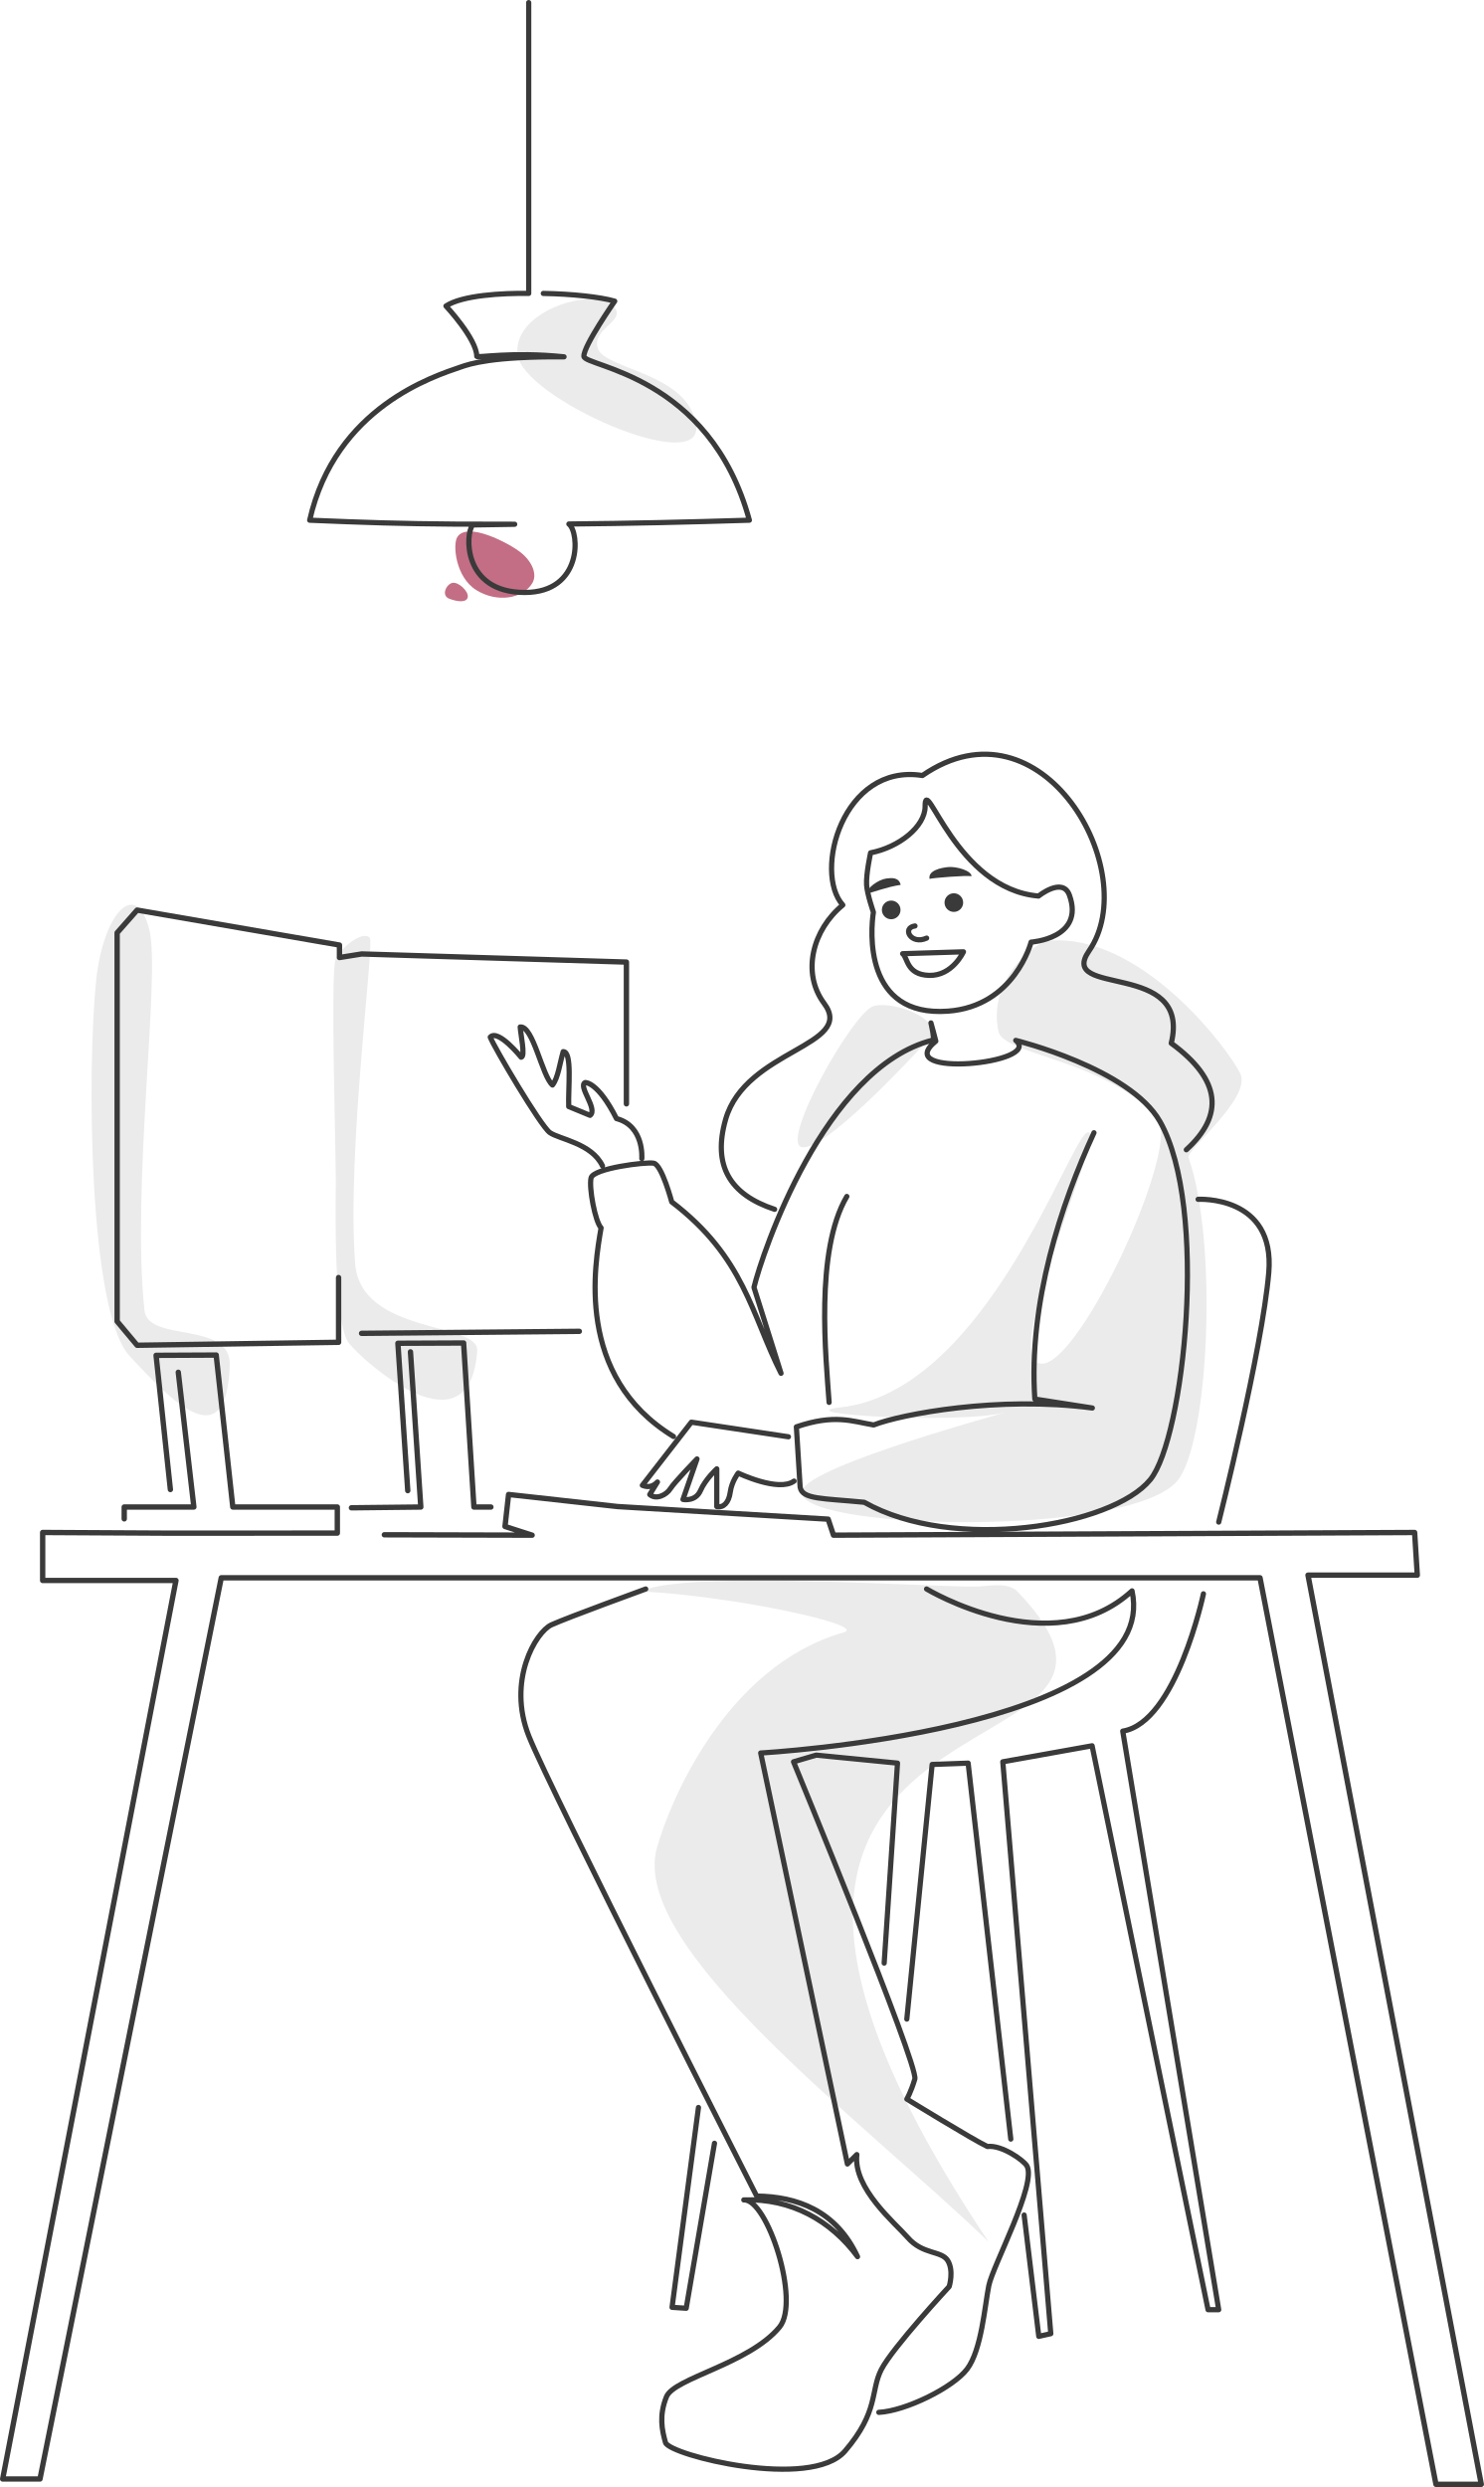
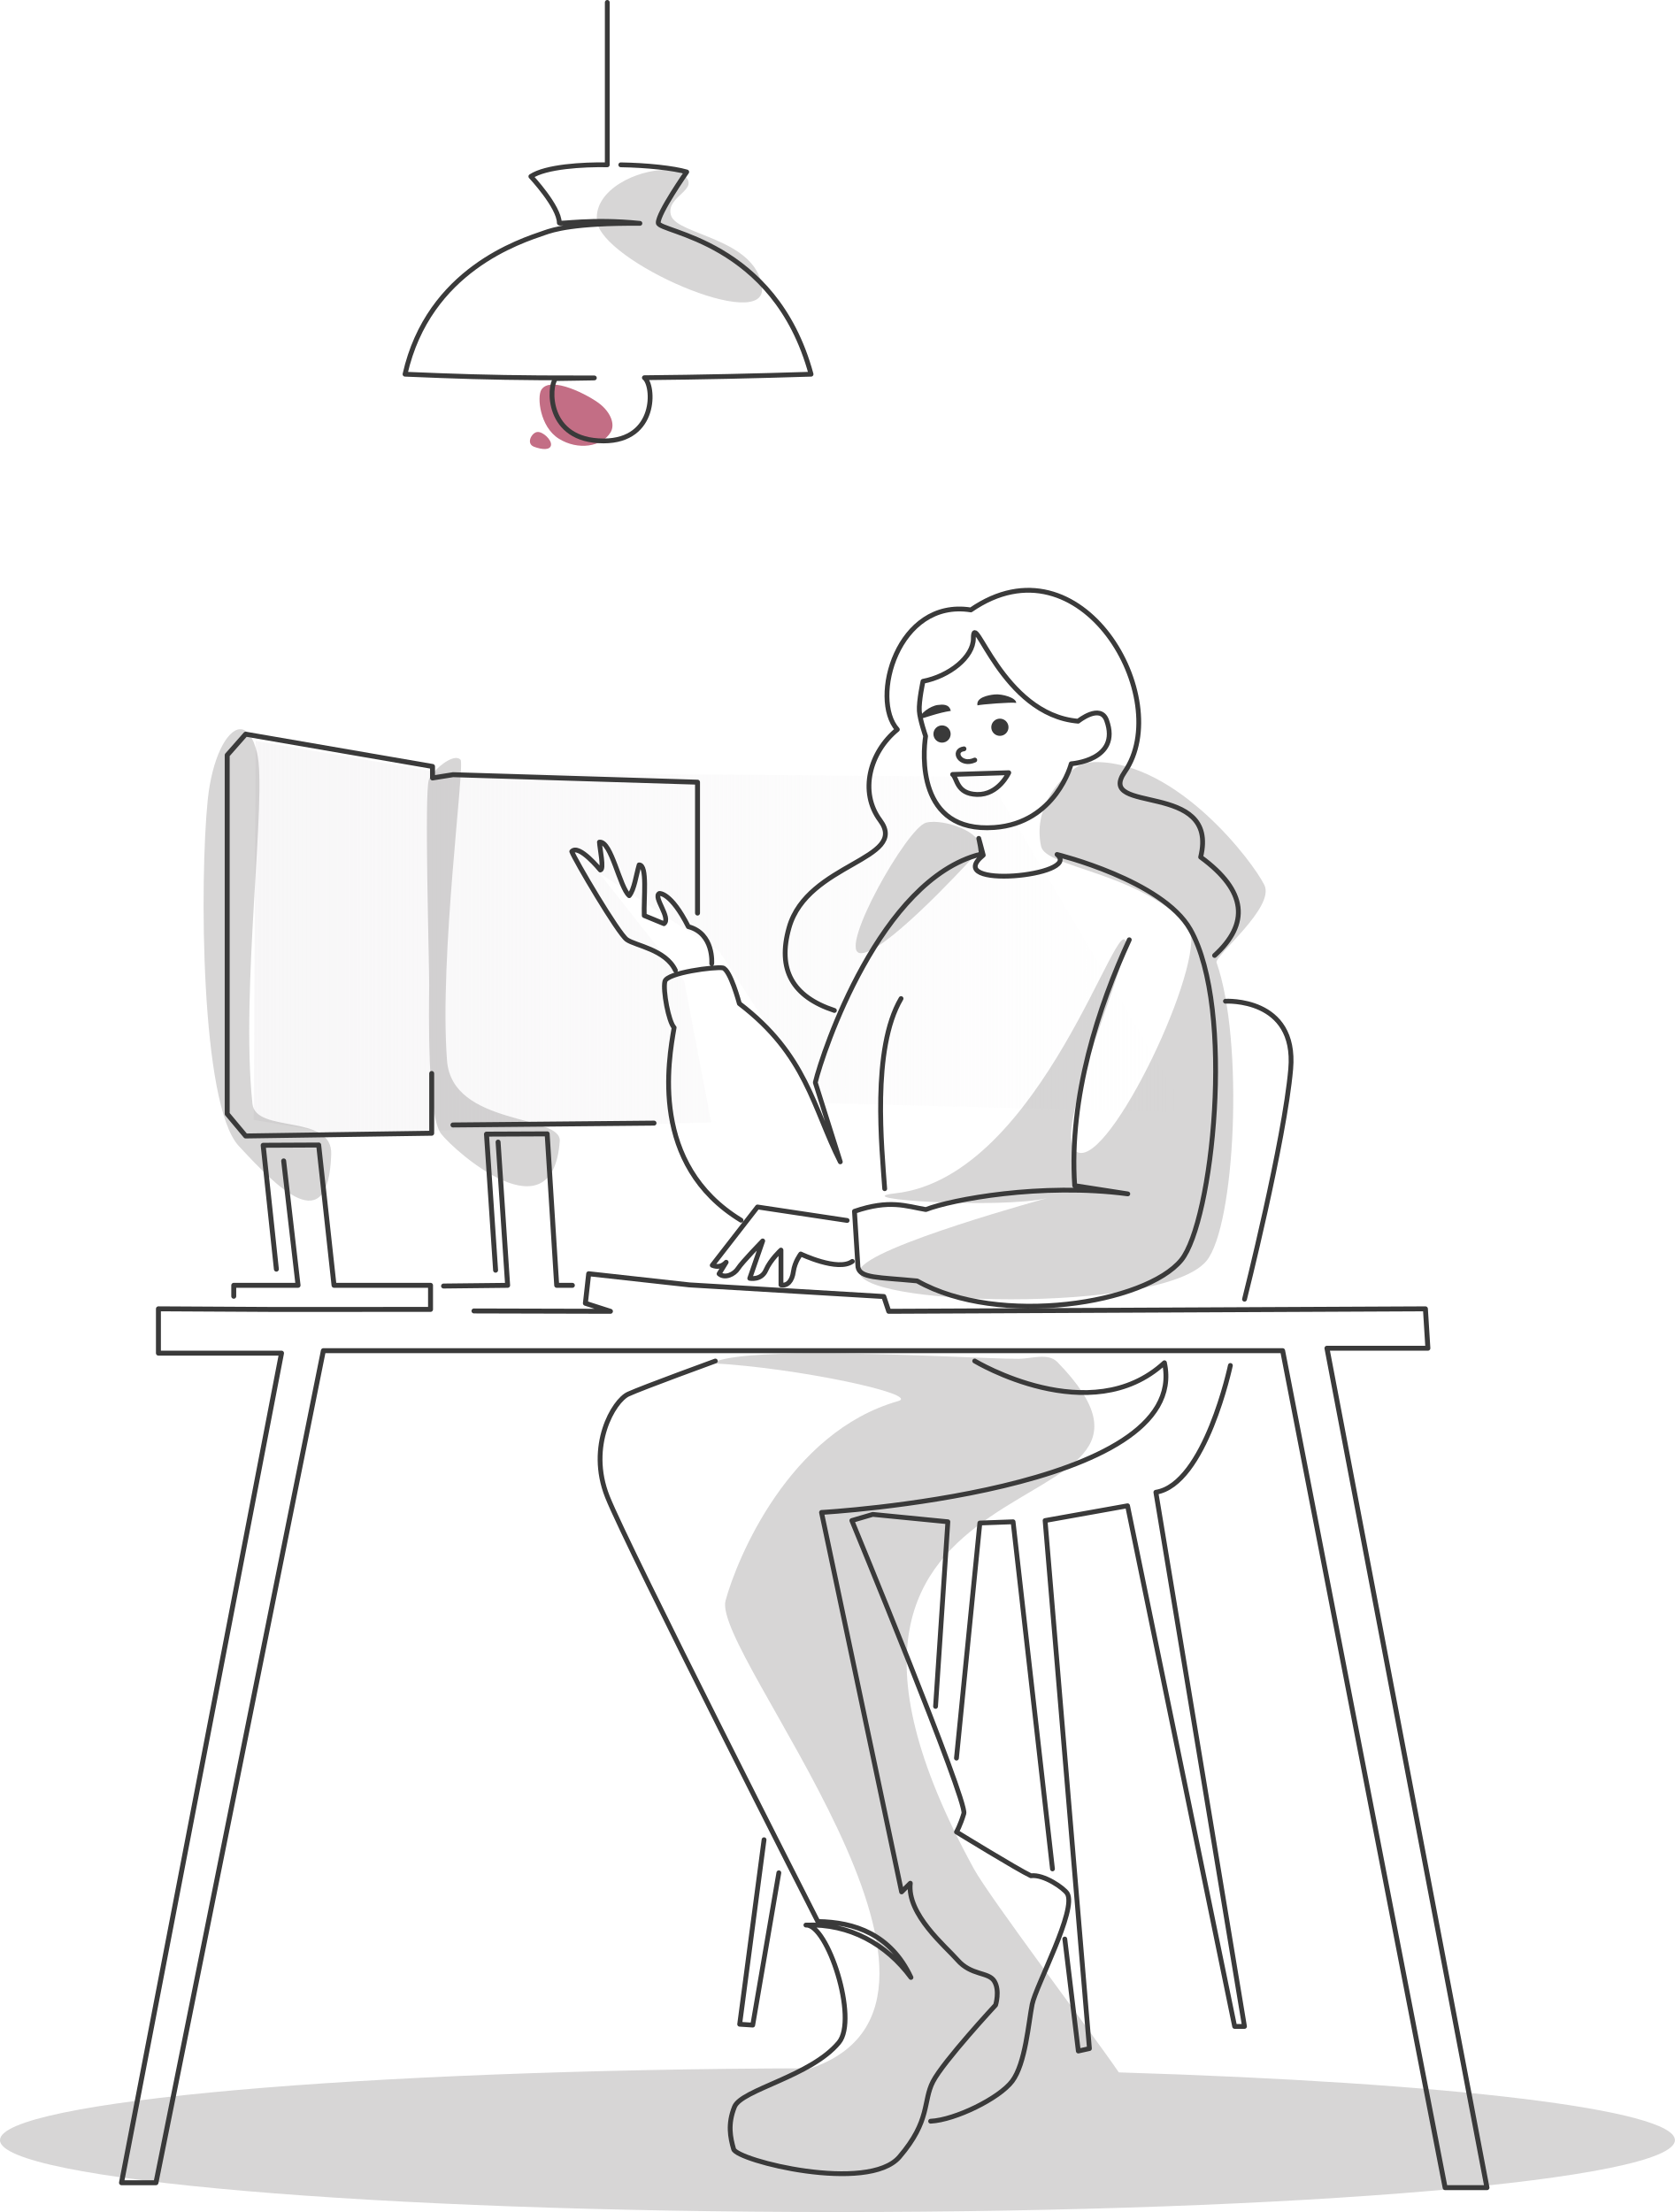
- <svg xmlns="http://www.w3.org/2000/svg" width="323.409" height="541.917" viewBox="0 0 85.569 143.382" version="1.1" id="svg5" xml:space="preserve">
+ <svg xmlns="http://www.w3.org/2000/svg" xmlns:xlink="http://www.w3.org/1999/xlink" width="395.273" height="522.038" viewBox="0 0 104.583 138.122" version="1.1" id="svg5" xml:space="preserve">
  <defs id="defs2">
+     <linearGradient id="linearGradient87823">
+       <stop style="stop-color:#f7f6f7;stop-opacity:1;" offset="0" id="stop87819" />
+       <stop style="stop-color:#f7f6f7;stop-opacity:0;" offset="1" id="stop87821" />
+     </linearGradient>
    <linearGradient id="linearGradient60825">
      <stop style="stop-color:#ffffff;stop-opacity:1;" offset="0" id="stop60823" />
    </linearGradient>
+     <linearGradient xlink:href="#linearGradient87823" id="linearGradient87825" x1="284.3" y1="79.317" x2="314.421" y2="79.317" gradientUnits="userSpaceOnUse" gradientTransform="matrix(1.613073,0,0,0.7989714,-78.65225,21.59465)" />
  </defs>
  <style id="style9077">
		tspan { white-space:pre }
		.shp0 { fill: #4c4c4c } 
		.shp1 { fill: #000000 } 
		.shp2 { fill: #808080 } 
	</style>
-   <g id="g56894" style="display:inline" transform="translate(-277.8874,-13.89447)">
-     <g id="g18553-1" transform="matrix(1.251609,0,0,1.251609,-191.7708,-27.02807)" style="display:inline">
+   <g id="g56894" style="display:inline" transform="translate(-270.4551,-13.67286)">
+     <g id="g18553-1" transform="matrix(1.251609,0,0,1.251609,-191.7708,-33.87522)" style="display:inline">
      <path id="path23620-3" style="display:inline;opacity:1;fill:#c36e85;fill-opacity:1;stroke:none;stroke-width:0.218;stroke-linecap:round;stroke-linejoin:round;stroke-dasharray:none;stroke-opacity:1;paint-order:stroke fill markers" d="m 396.794,60.196 c 0.042,-0.258 -0.413,-0.694 -0.695,-0.653 -0.282,0.041 -0.559,0.583 -0.151,0.735 0.408,0.152 0.804,0.176 0.846,-0.082 z m -0.483,-2.761 c -0.219,0.352 -0.078,1.85 0.877,2.443 0.954,0.593 2.144,0.404 2.579,-0.321 0.238,-0.396 0.004,-0.986 -0.533,-1.413 -0.537,-0.427 -2.465,-1.444 -2.922,-0.709 z" />
-       <path id="path27475-0" style="display:inline;opacity:1;fill:#000000;fill-opacity:0.079;stroke:none;stroke-width:0.24;stroke-linecap:round;stroke-linejoin:round;stroke-dasharray:none;stroke-opacity:1;paint-order:stroke fill markers" d="m 402.496,46.468 c -1.386,-0.006 -3.555,0.965 -3.413,2.535 0.181,2.011 8.563,5.697 8.233,3.283 -0.33,-2.414 -4.223,-2.568 -4.533,-3.543 -0.31,-0.975 1.527,-1.286 0.625,-2.032 -0.197,-0.163 -0.524,-0.242 -0.912,-0.243 z m 21.505,29.541 c -0.365,-0.002 -0.725,0.073 -1.044,0.292 -0.9,0.615 -2.108,2.076 -1.713,3.91 0.229,1.065 4.755,1.264 7.304,3.917 1.192,1.241 -3.5,11.393 -5.302,11.383 -1.802,-0.01 1.732,-7.962 2.252,-10.413 -0.283,-2.265 -4.19,11.602 -11.52,12.425 -2.669,0.3 5.335,0.786 7.571,0.239 0.154,-0.038 -8.907,2.412 -9.341,3.57 -0.687,1.836 15.046,2.251 17.278,-0.428 1.449,-1.739 1.887,-10.982 0.51,-14.896 -0.114,-0.325 2.932,-2.752 2.386,-3.864 -0.572,-1.165 -4.317,-6.113 -8.382,-6.135 z m -8.495,3.023 c -0.947,0.247 -4.353,6.291 -3.32,6.503 1.033,0.212 5.036,-4.081 5.835,-4.968 0.8,-0.888 -1.569,-1.781 -2.516,-1.534 z M 409.892,105.503 c -2.387,0.008 -4.417,0.129 -5.085,0.497 4.261,0.222 10.461,1.56 9.306,1.889 -5.447,1.548 -8.045,7.868 -8.611,9.951 -1.25,4.605 9.577,12.612 15.286,18.12 -18.334,-27.423 10.403,-20.62 1.268,-30.018 -0.538,-0.384 -1.293,-0.167 -1.926,-0.162 -1.296,0.01 -6.263,-0.289 -10.24,-0.276 z M 382.13,75.549 c -0.592,-2.442 -2.138,-0.817 -2.462,2.351 -0.404,3.953 -0.367,15.193 1.547,17.258 1.914,2.066 4.472,4.732 4.613,0.419 0.068,-2.054 -3.768,-1.02 -3.929,-2.52 -0.608,-5.683 0.741,-15.402 0.23,-17.508 z m 10.15,0.341 c -0.358,-0.362 -1.38,0.521 -1.576,0.991 -0.244,0.586 0.021,9.161 0.011,10.28 -0.009,1.119 -0.107,6.484 0.593,7.391 0.701,0.906 5.578,5.192 5.921,0.365 0.095,-1.339 -5.373,-0.733 -5.624,-4.021 -0.397,-5.194 0.907,-14.77 0.674,-15.006 z" />
-       <path id="path19921-9" style="display:inline;opacity:1;fill:none;fill-opacity:1;stroke:#3a3a3a;stroke-width:0.24;stroke-linecap:round;stroke-linejoin:round;stroke-dasharray:none;stroke-opacity:1;paint-order:stroke fill markers" d="M 399.601,32.816 V 46.211 c -1.219,-0.019 -3.065,0.085 -3.812,0.581 0,0 1.412,1.508 1.42,2.317 8.2e-4,0.083 1.614,-0.225 4.02,0.023 -3.313,-0.023 -4.334,0.321 -4.764,0.471 -1.187,0.412 -5.776,1.836 -6.954,7.055 2.523,0.106 4.204,0.162 6.727,0.18 0.61,0.004 2.061,0.006 2.672,0.006 0.436,2.4e-5 -2.323,0.036 -1.887,0.034 -0.345,0.372 -0.487,3.109 2.394,3.109 2.675,0 2.53,-2.779 2.035,-3.154 2.772,-0.024 5.543,-0.088 8.315,-0.175 -1.823,-6.704 -7.605,-7.068 -7.623,-7.549 -0.019,-0.481 1.42,-2.541 1.42,-2.541 -0.664,-0.193 -1.984,-0.335 -3.289,-0.356 m 13.982,41.596 c -1.481,2.513 -0.955,7.482 -0.816,9.486 m -6.019,32.479 -1.216,9.205 0.651,0.043 1.303,-7.599 m 7.818,-8.301 0.614,-9.211 -3.746,-0.368 -1.044,0.307 c 0,0 5.772,14.001 5.588,14.615 -0.184,0.614 -0.368,0.921 -0.368,0.921 0,0 3.04,1.87 3.713,2.186 0.647,-0.086 1.652,0.622 1.813,0.884 0.491,0.798 -1.566,4.606 -1.75,5.527 -0.184,0.921 -0.335,2.961 -0.998,3.838 -0.648,0.858 -2.84,1.934 -4.068,1.996 m 6.079,-12.588 -1.965,-17.317 -1.658,0.061 -1.167,11.729 m 13.665,-19.589 c 0,0 -1.256,5.935 -3.717,6.325 l 4.421,26.65 h -0.491 l -5.342,-25.975 -4.114,0.737 2.211,26.343 -0.553,0.123 -0.675,-5.588 m 8.015,-46.787 c 0,0 3.564,-0.207 3.255,3.377 -0.309,3.584 -2.305,11.49 -2.305,11.49 m -26.4,3.083 c 0,0 -3.615,1.317 -4.342,1.65 -0.728,0.333 -2.051,2.581 -1.042,5.124 1.009,2.542 10.497,21.189 10.497,21.189 1.825,0.022 3.65,0.643 4.647,2.791 -1.219,-1.653 -3.054,-2.694 -5.24,-2.613 1.08,-0.064 2.619,4.677 1.646,5.857 -1.402,1.7 -4.863,2.345 -5.211,3.213 -0.347,0.868 -0.206,1.528 -0.043,2.106 0.162,0.577 6.709,2.214 8.272,0.391 1.563,-1.824 1.163,-2.767 1.672,-3.756 0.518,-1.008 3.126,-3.821 3.126,-3.821 0,0 0.225,-0.722 -0.065,-1.194 -0.29,-0.472 -1.151,-0.263 -1.845,-1.064 -0.569,-0.655 -2.521,-2.263 -2.345,-3.821 l -0.434,0.434 -3.995,-18.932 c 0,0 18.497,-1.042 17.108,-7.468 -3.692,3.399 -9.466,-0.087 -9.466,-0.087 M 404.812,86.062 c 0,0 0.123,-1.504 -1.167,-1.842 -0.866,-1.716 -1.443,-1.658 -1.443,-1.658 -0.344,0.168 0.603,1.228 0.226,1.51 l -0.983,-0.405 c -0.033,-0.841 0.172,-2.53 -0.255,-2.529 -0.155,0.53 -0.235,1.213 -0.493,1.537 -0.481,-0.412 -0.889,-2.735 -1.487,-2.673 0.016,0.325 0.248,1.37 0.044,1.393 0,0 -1.065,-1.318 -1.424,-0.926 0.15,0.419 2.314,4.089 2.744,4.396 0.43,0.307 1.934,0.491 2.426,1.535 m 8.567,12.478 -4.472,-0.673 -2.258,2.909 c 0.256,0.107 0.489,0.065 0.695,-0.152 0,0 -0.22,0.361 -0.354,0.577 0.287,0.252 0.762,0.028 0.949,-0.27 0.187,-0.298 1.228,-1.37 1.228,-1.37 l -0.646,1.865 c 0,0 0.576,0.119 0.805,-0.407 0.229,-0.527 0.752,-1.002 0.752,-1.002 v 1.737 c 0.307,0.068 0.556,-0.18 0.621,-0.666 0.065,-0.486 0.365,-0.875 0.365,-0.875 0,0 1.858,0.89 2.574,0.369 m 5.003,-24.294 2.801,-0.087 c 0,0 -0.506,1.119 -1.585,1.086 -1.046,-0.033 -0.976,-0.817 -1.216,-0.999 z m 0.568,-1.278 c -0.617,0.084 -0.185,0.89 0.537,0.56 m -0.069,-6.072 c 0,0.936 -1.202,1.89 -2.513,2.143 0,0 -0.214,0.981 -0.184,1.476 0.026,0.432 0.314,1.259 0.314,1.259 -0.13,0.826 -0.462,4.841 3.43,4.559 3.078,-0.223 3.834,-3.18 3.834,-3.18 0,0 2.485,-0.166 1.767,-2.161 -0.31,-0.862 -1.423,0.038 -1.423,0.038 -3.814,-0.32 -5.226,-5.71 -5.226,-4.136 z m 12.033,15.821 c 1.734,-1.579 1.623,-3.211 -0.695,-4.907 0.945,-3.865 -5.287,-2.086 -3.787,-4.253 2.519,-3.639 -2.161,-11.883 -7.677,-8.079 -3.666,-0.582 -5.031,4.454 -3.667,5.966 -1.387,1.134 -1.911,3.122 -0.86,4.531 1.466,1.966 -3.619,2.116 -4.54,5.346 -0.603,2.114 0.182,3.456 2.259,4.14 m 14.712,-3.527 c -1.517,3.291 -3.024,7.845 -2.724,12.266 l 2.649,0.412 c -4.326,-0.57 -8.814,0.288 -10.074,0.782 -0.991,-0.167 -1.8,-0.516 -3.561,0.087 l 0.13,2.075 0.044,0.704 c 0.1,0.564 1,0.506 2.953,0.695 4.095,2.32 11.416,1.122 13.178,-1.042 1.552,-1.906 2.704,-12.523 0.444,-16.5 -1.388,-2.444 -6.643,-3.734 -6.643,-3.734 1.29,1.066 -5.803,1.766 -3.682,0.035 -0.026,-0.123 -0.224,-0.839 -0.224,-0.839 0,0 0.177,0.748 0.086,0.79 -5.002,1.265 -7.87,9.844 -8.24,11.391 l 1.247,3.957 c -1.369,-2.715 -1.677,-5.333 -5.036,-7.895 0,0 -0.455,-1.712 -0.829,-1.781 -0.374,-0.069 -2.78,0.235 -2.886,0.675 -0.106,0.441 0.184,2.016 0.461,2.303 -0.282,1.648 -1.23,6.826 3.336,9.61" />
+       <path style="display:inline;opacity:1;mix-blend-mode:normal;fill:url(#linearGradient87825);fill-opacity:1;stroke:none;stroke-width:0.3;stroke-linecap:round;stroke-linejoin:round;stroke-dasharray:none;stroke-opacity:1;paint-order:stroke fill markers" d="m 382.062,74.952 9.133,1.57 27.401,0.224 9.936,16.742 -18.422,-0.468 -4.921,-7.566 -5.982,-3.902 4.233,5.378 1.344,7.05 -18.847,0.554 -3.975,-0.673 z" id="path87271" />
+       <path id="path27475-0" style="display:inline;opacity:1;fill:#322b2b;fill-opacity:0.194;stroke:none;stroke-width:0.24;stroke-linecap:round;stroke-linejoin:round;stroke-dasharray:none;stroke-opacity:1;paint-order:stroke fill markers" d="m 402.496,46.468 c -1.386,-0.006 -3.555,0.965 -3.413,2.535 0.181,2.011 8.563,5.697 8.233,3.283 -0.33,-2.414 -4.223,-2.568 -4.533,-3.543 -0.31,-0.975 1.527,-1.286 0.625,-2.032 -0.197,-0.163 -0.524,-0.242 -0.912,-0.243 z m -21.227,27.902 c -0.65,0.037 -1.389,1.451 -1.601,3.531 -0.404,3.953 -0.368,15.192 1.547,17.258 1.914,2.066 4.472,4.732 4.614,0.419 0.068,-2.054 -3.768,-1.02 -3.929,-2.52 -0.608,-5.683 0.741,-15.402 0.23,-17.508 -0.204,-0.84 -0.52,-1.199 -0.86,-1.18 z m 10.749,1.437 c -0.451,0.038 -1.155,0.693 -1.314,1.074 -0.244,0.586 0.021,9.161 0.012,10.279 -0.009,1.119 -0.107,6.485 0.593,7.391 0.701,0.906 5.578,5.192 5.921,0.365 0.095,-1.339 -5.373,-0.733 -5.624,-4.021 -0.397,-5.194 0.907,-14.77 0.674,-15.006 -0.067,-0.068 -0.157,-0.092 -0.261,-0.083 z m 31.982,0.202 c -0.365,-0.002 -0.725,0.073 -1.044,0.292 -0.9,0.615 -2.108,2.076 -1.713,3.91 0.229,1.065 4.755,1.264 7.304,3.917 1.192,1.241 -3.5,11.393 -5.302,11.383 -1.802,-0.01 1.732,-7.962 2.253,-10.413 -0.283,-2.265 -4.19,11.602 -11.52,12.425 -2.669,0.3 5.335,0.786 7.571,0.239 0.154,-0.038 -8.907,2.412 -9.341,3.57 -0.687,1.836 15.046,2.251 17.278,-0.428 1.449,-1.739 1.887,-10.982 0.51,-14.896 -0.114,-0.325 2.932,-2.752 2.386,-3.864 -0.572,-1.165 -4.317,-6.113 -8.382,-6.135 z m -8.082,2.982 c -0.154,-0.003 -0.295,0.01 -0.413,0.041 -0.947,0.247 -4.353,6.291 -3.32,6.503 1.033,0.212 5.036,-4.081 5.835,-4.968 0.7,-0.777 -1.026,-1.558 -2.103,-1.576 z M 409.892,105.503 c -2.387,0.008 -4.417,0.129 -5.085,0.497 4.261,0.222 10.461,1.56 9.306,1.889 -5.447,1.548 -8.045,7.868 -8.611,9.951 -0.711,2.619 14.178,19.931 4.257,23.335 a 41.779,3.587 0 0 0 -40.454,3.584 41.779,3.587 0 0 0 41.779,3.588 41.779,3.587 0 0 0 41.779,-3.588 41.779,3.587 0 0 0 -27.743,-3.379 c -1.253,-1.845 -6.444,-8.723 -7.228,-10.153 -12.009,-21.906 12.731,-16.472 4.164,-25.285 -0.461,-0.474 -1.293,-0.167 -1.926,-0.162 -1.296,0.01 -6.263,-0.289 -10.24,-0.276 z" />
+       <path id="path19921-9" style="display:inline;opacity:1;fill:none;fill-opacity:1;stroke:#3a3a3a;stroke-width:0.24;stroke-linecap:round;stroke-linejoin:round;stroke-dasharray:none;stroke-opacity:1;paint-order:stroke fill markers" d="m 399.601,38.109 v 8.102 c -1.219,-0.019 -3.065,0.085 -3.812,0.581 0,0 1.412,1.508 1.42,2.317 8.2e-4,0.083 1.614,-0.225 4.02,0.023 -3.313,-0.023 -4.334,0.321 -4.764,0.471 -1.187,0.412 -5.776,1.836 -6.954,7.055 2.523,0.106 4.204,0.162 6.727,0.18 0.61,0.004 2.061,0.006 2.672,0.006 0.436,2.4e-5 -2.323,0.036 -1.887,0.034 -0.345,0.372 -0.487,3.109 2.394,3.109 2.675,0 2.53,-2.779 2.035,-3.154 2.772,-0.024 5.543,-0.088 8.315,-0.175 -1.823,-6.704 -7.605,-7.068 -7.623,-7.549 -0.019,-0.481 1.42,-2.541 1.42,-2.541 -0.664,-0.193 -1.984,-0.335 -3.289,-0.356 m 13.982,41.596 c -1.481,2.513 -0.955,7.482 -0.816,9.486 m -6.019,32.479 -1.216,9.205 0.651,0.043 1.303,-7.599 m 7.818,-8.301 0.614,-9.211 -3.746,-0.368 -1.044,0.307 c 0,0 5.772,14.001 5.588,14.615 -0.184,0.614 -0.368,0.921 -0.368,0.921 0,0 3.04,1.87 3.713,2.186 0.647,-0.086 1.652,0.622 1.813,0.884 0.491,0.798 -1.566,4.606 -1.75,5.527 -0.184,0.921 -0.335,2.961 -0.998,3.838 -0.648,0.858 -2.84,1.934 -4.068,1.996 m 6.079,-12.588 -1.965,-17.317 -1.658,0.061 -1.167,11.729 m 13.665,-19.589 c 0,0 -1.256,5.935 -3.717,6.325 l 4.421,26.65 h -0.491 l -5.342,-25.975 -4.114,0.737 2.211,26.343 -0.553,0.123 -0.675,-5.588 m 8.015,-46.787 c 0,0 3.564,-0.207 3.255,3.377 -0.309,3.584 -2.305,11.49 -2.305,11.49 m -26.4,3.083 c 0,0 -3.615,1.317 -4.342,1.65 -0.728,0.333 -2.051,2.581 -1.042,5.124 1.009,2.542 10.497,21.189 10.497,21.189 1.825,0.022 3.65,0.643 4.647,2.791 -1.219,-1.653 -3.054,-2.694 -5.24,-2.613 1.08,-0.064 2.619,4.677 1.646,5.857 -1.402,1.7 -4.863,2.345 -5.211,3.213 -0.347,0.868 -0.206,1.528 -0.043,2.106 0.162,0.577 6.709,2.214 8.272,0.391 1.563,-1.824 1.163,-2.767 1.672,-3.756 0.518,-1.008 3.126,-3.821 3.126,-3.821 0,0 0.225,-0.722 -0.065,-1.194 -0.29,-0.472 -1.151,-0.263 -1.845,-1.064 -0.569,-0.655 -2.521,-2.263 -2.345,-3.821 l -0.434,0.434 -3.995,-18.932 c 0,0 18.497,-1.042 17.108,-7.468 -3.692,3.399 -9.466,-0.087 -9.466,-0.087 M 404.812,86.062 c 0,0 0.123,-1.504 -1.167,-1.842 -0.866,-1.716 -1.443,-1.658 -1.443,-1.658 -0.344,0.168 0.603,1.228 0.226,1.51 l -0.983,-0.405 c -0.033,-0.841 0.172,-2.53 -0.255,-2.529 -0.155,0.53 -0.235,1.213 -0.493,1.537 -0.481,-0.412 -0.889,-2.735 -1.487,-2.673 0.016,0.325 0.248,1.37 0.044,1.393 0,0 -1.065,-1.318 -1.424,-0.926 0.15,0.419 2.314,4.089 2.744,4.396 0.43,0.307 1.934,0.491 2.426,1.535 m 8.567,12.478 -4.472,-0.673 -2.258,2.909 c 0.256,0.107 0.489,0.065 0.695,-0.152 0,0 -0.22,0.361 -0.354,0.577 0.287,0.252 0.762,0.028 0.949,-0.27 0.187,-0.298 1.228,-1.37 1.228,-1.37 l -0.646,1.865 c 0,0 0.576,0.119 0.805,-0.407 0.229,-0.527 0.752,-1.002 0.752,-1.002 v 1.737 c 0.307,0.068 0.556,-0.18 0.621,-0.666 0.065,-0.486 0.365,-0.875 0.365,-0.875 0,0 1.858,0.89 2.574,0.369 m 5.003,-24.294 2.801,-0.087 c 0,0 -0.506,1.119 -1.585,1.086 -1.046,-0.033 -0.976,-0.817 -1.216,-0.999 z m 0.568,-1.278 c -0.617,0.084 -0.185,0.89 0.537,0.56 m -0.069,-6.072 c 0,0.936 -1.202,1.89 -2.513,2.143 0,0 -0.214,0.981 -0.184,1.476 0.026,0.432 0.314,1.259 0.314,1.259 -0.13,0.826 -0.462,4.841 3.43,4.559 3.078,-0.223 3.834,-3.18 3.834,-3.18 0,0 2.485,-0.166 1.767,-2.161 -0.31,-0.862 -1.423,0.038 -1.423,0.038 -3.814,-0.32 -5.226,-5.71 -5.226,-4.136 z m 12.033,15.821 c 1.734,-1.579 1.623,-3.211 -0.695,-4.907 0.945,-3.865 -5.287,-2.086 -3.787,-4.253 2.519,-3.639 -2.161,-11.883 -7.677,-8.079 -3.666,-0.582 -5.031,4.454 -3.667,5.966 -1.387,1.134 -1.911,3.122 -0.86,4.531 1.466,1.966 -3.619,2.116 -4.54,5.346 -0.603,2.114 0.182,3.456 2.259,4.14 m 14.712,-3.527 c -1.517,3.291 -3.024,7.845 -2.724,12.266 l 2.649,0.412 c -4.326,-0.57 -8.814,0.288 -10.074,0.782 -0.991,-0.167 -1.8,-0.516 -3.561,0.087 l 0.13,2.075 0.044,0.704 c 0.1,0.564 1,0.506 2.953,0.695 4.095,2.32 11.416,1.122 13.178,-1.042 1.552,-1.906 2.704,-12.523 0.444,-16.5 -1.388,-2.444 -6.643,-3.734 -6.643,-3.734 1.29,1.066 -5.803,1.766 -3.682,0.035 -0.026,-0.123 -0.224,-0.839 -0.224,-0.839 0,0 0.177,0.748 0.086,0.79 -5.002,1.265 -7.87,9.844 -8.24,11.391 l 1.247,3.957 c -1.369,-2.715 -1.677,-5.333 -5.036,-7.895 0,0 -0.455,-1.712 -0.829,-1.781 -0.374,-0.069 -2.78,0.235 -2.886,0.675 -0.106,0.441 0.184,2.016 0.461,2.303 -0.282,1.648 -1.23,6.826 3.336,9.61" />
      <path id="path12930" style="display:inline;fill:none;fill-opacity:1;stroke:#3a3a3a;stroke-width:0.247;stroke-linecap:round;stroke-linejoin:round;stroke-dasharray:none;stroke-opacity:1;paint-order:fill markers stroke" d="m 394.63,102.113 -0.476,-7.146 m 7.779,-0.946 -10.031,0.093 m 0,-17.476 12.201,0.374 v 6.53 m -20.646,12.365 0.055,0.479 0.663,5.727 h -3.208 v 0.546 m 4.236,-7.547 0.766,7.001 h 4.815 v 1.202 l -7.874,0.002 -5.701,-0.031 v 2.211 h 6.141 l -7.983,41.388 h 1.719 l 8.351,-41.511 h 47.856 l 8.106,41.757 h 2.088 l -7.983,-41.879 h 5.035 l -0.123,-1.965 -26.773,0.123 -0.246,-0.737 -9.702,-0.581 -5.021,-0.556 -0.165,1.473 1.25,0.401 -6.808,-0.018 m -1.517,-1.243 3.196,-0.035 m 1.972,-7.557 0.476,7.557 h 0.781 m -5.955,-25.475 -1.021,0.163 v -0.574 l -9.322,-1.611 -0.921,1.045 v 17.9 l 0.921,1.101 9.281,-0.137 v -2.982 m 3.187,9.815 -0.454,-6.788 3.029,-0.013 m -13.511,6.749 -0.659,-6.18 2.771,-0.013" />
      <path id="path15480-7-4" style="display:inline;fill:#3a3a3a;fill-opacity:1;stroke:none;stroke-width:0.099;stroke-linecap:round;stroke-linejoin:round;stroke-dasharray:none;stroke-opacity:1;paint-order:stroke fill markers" d="m 418.925,72.635 c -0.337,0.033 -0.935,0.16 -0.856,0.545 0.184,-0.049 1.703,-0.17 1.932,-0.123 0.008,-0.254 -0.692,-0.459 -1.076,-0.422 z m -3.719,1.217 c 0.235,-0.042 0.886,-0.302 1.532,-0.397 -0.083,-0.357 -0.415,-0.323 -0.652,-0.294 -0.37,0.045 -0.94,0.452 -0.88,0.692 z m 3.981,-0.01 c -0.237,2.3e-4 -0.429,0.193 -0.429,0.43 2.3e-4,0.237 0.192,0.429 0.429,0.429 0.237,5.7e-5 0.43,-0.192 0.43,-0.429 6e-5,-0.237 -0.192,-0.43 -0.43,-0.43 z m -2.886,0.337 c -0.237,2.3e-4 -0.429,0.193 -0.429,0.43 -6e-5,0.237 0.192,0.43 0.429,0.43 0.237,5.7e-5 0.43,-0.192 0.43,-0.43 6e-5,-0.237 -0.192,-0.43 -0.43,-0.43 z" />
    </g>
  </g>
  <style id="style58337">
		tspan { white-space:pre }
		.shp0 { fill: #4c4c4c } 
		.shp1 { fill: #000000 } 
		.shp2 { fill: #808080 } 
	</style>
  <style type="text/css" id="style73738">
	.st0{fill-rule:evenodd;clip-rule:evenodd;}
</style>
  <style id="style24127">
		tspan { white-space:pre }
		.shp0 { fill: #4c4c4c } 
		.shp1 { fill: #000000 } 
		.shp2 { fill: #808080 } 
	</style>
+   <style type="text/css" id="style28410">
+ 	.st0{fill:#A435F0;}
+ </style>
</svg>
